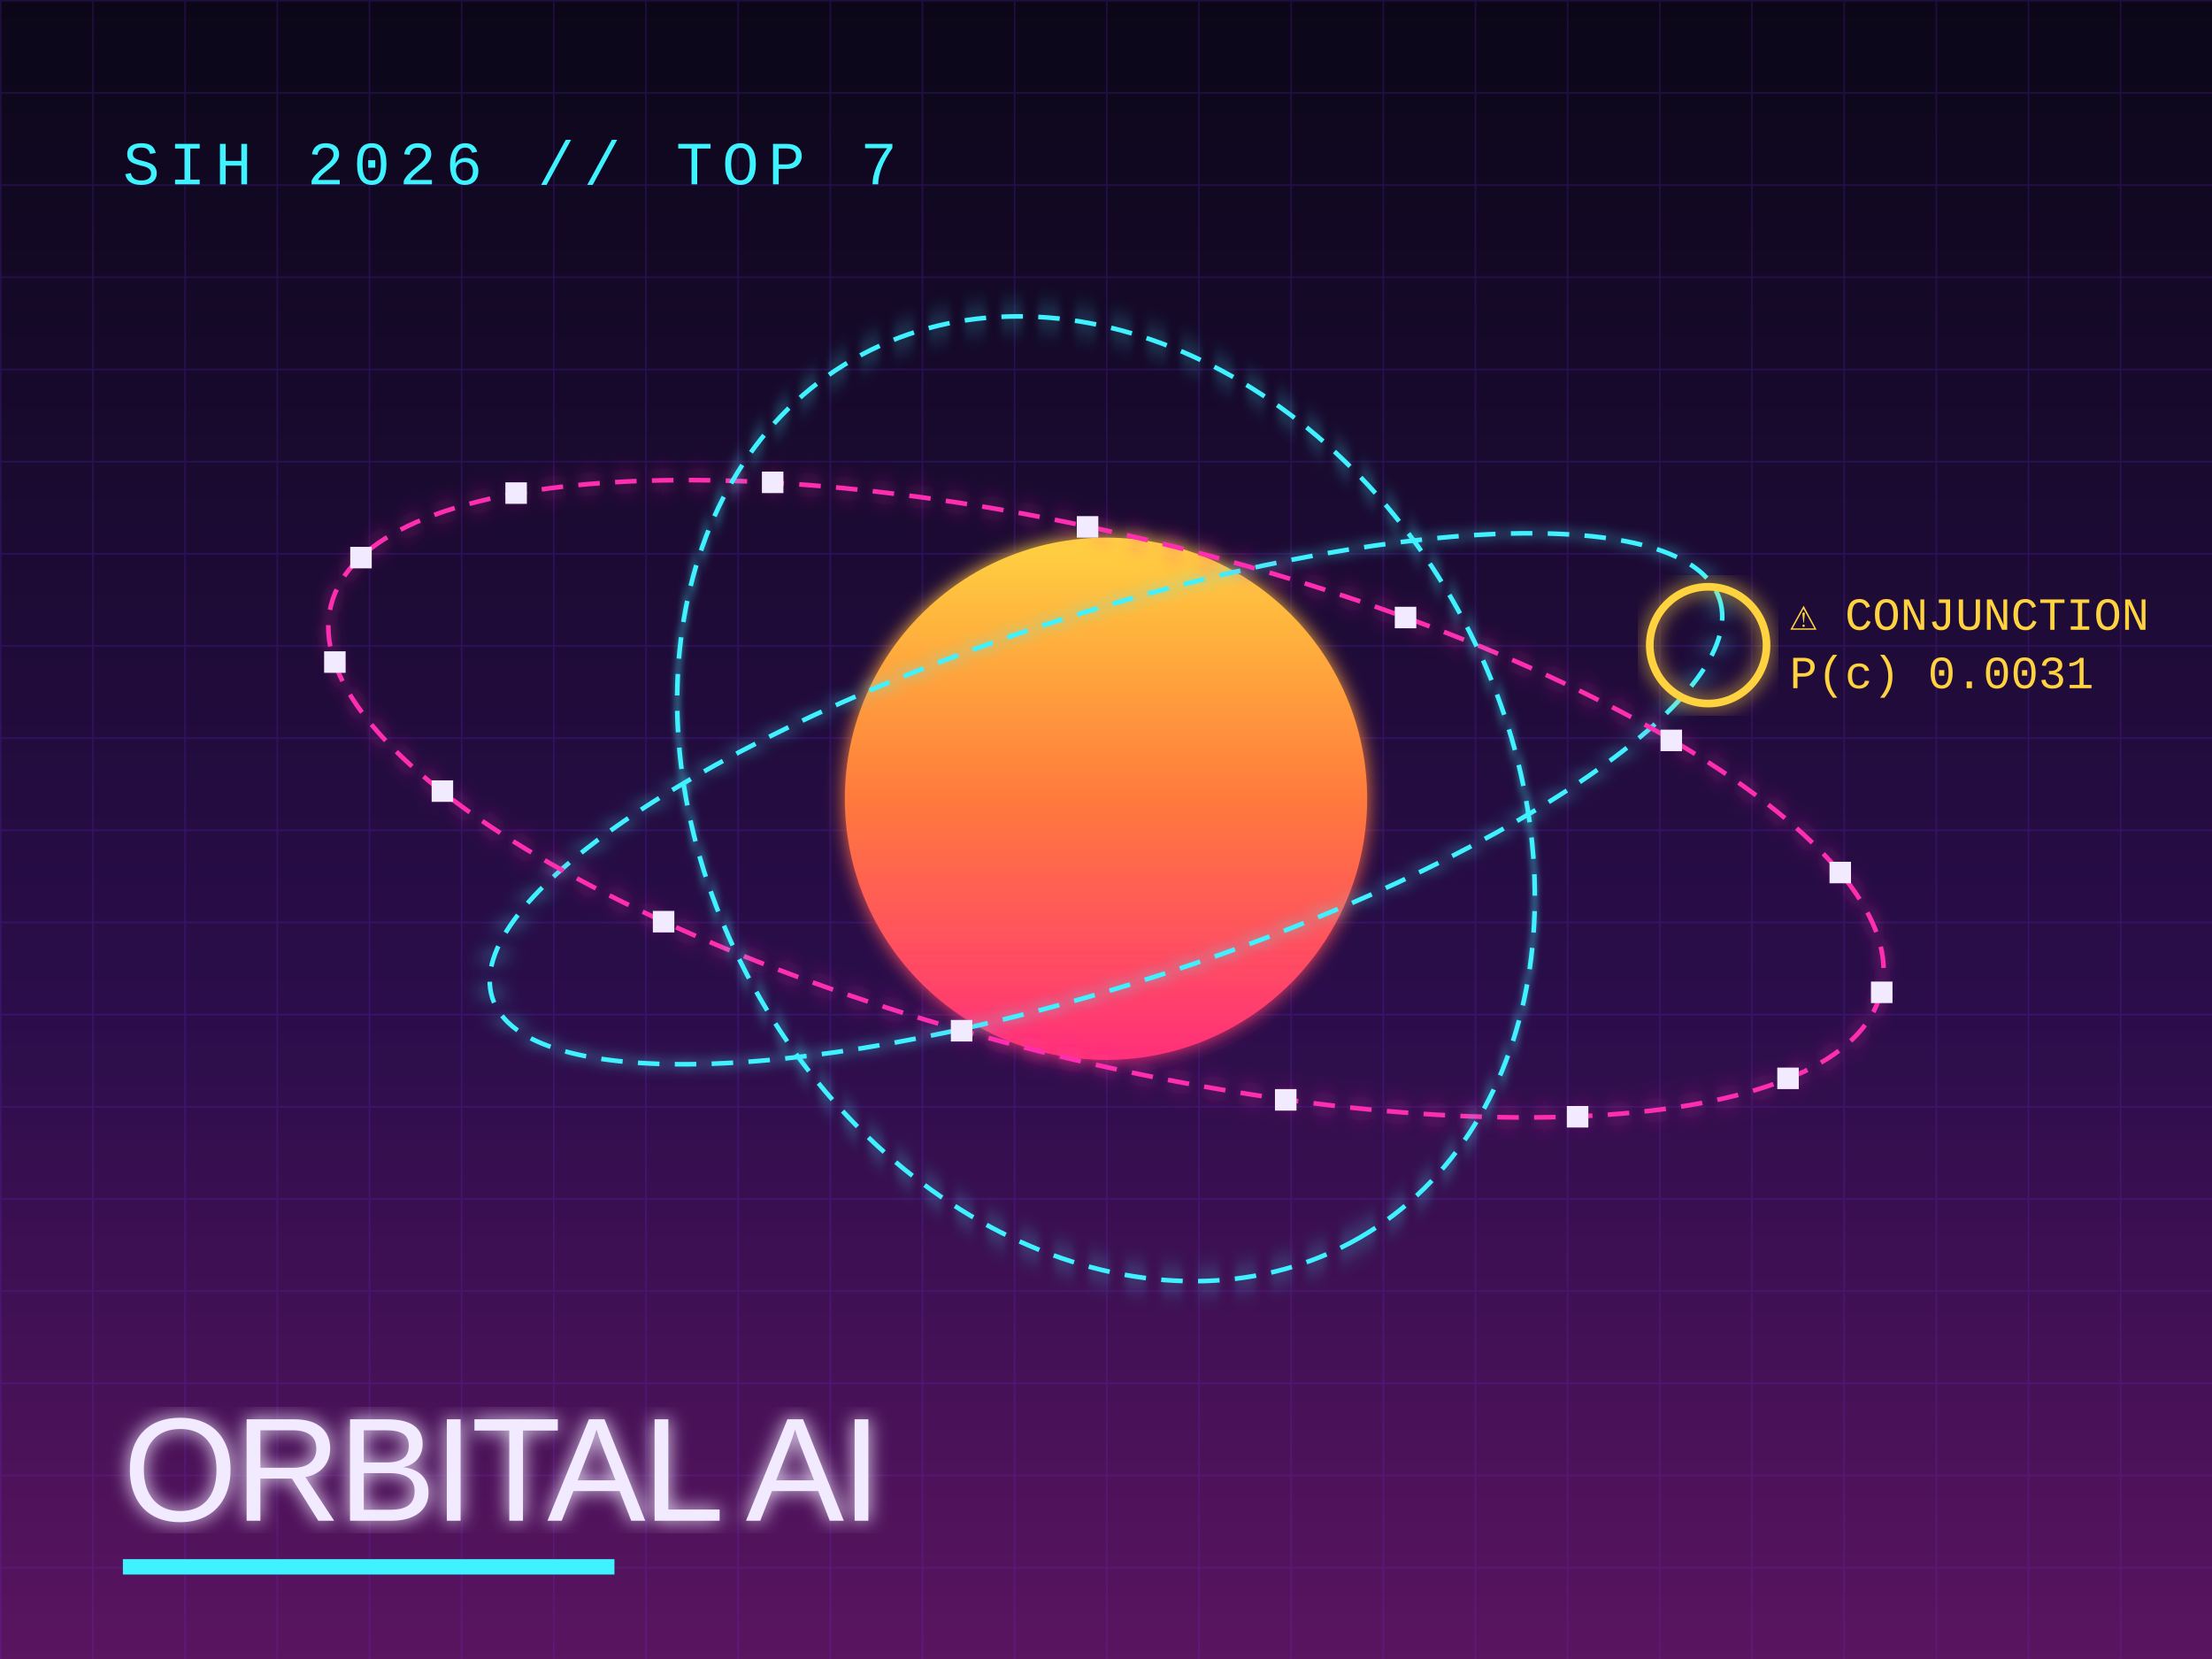
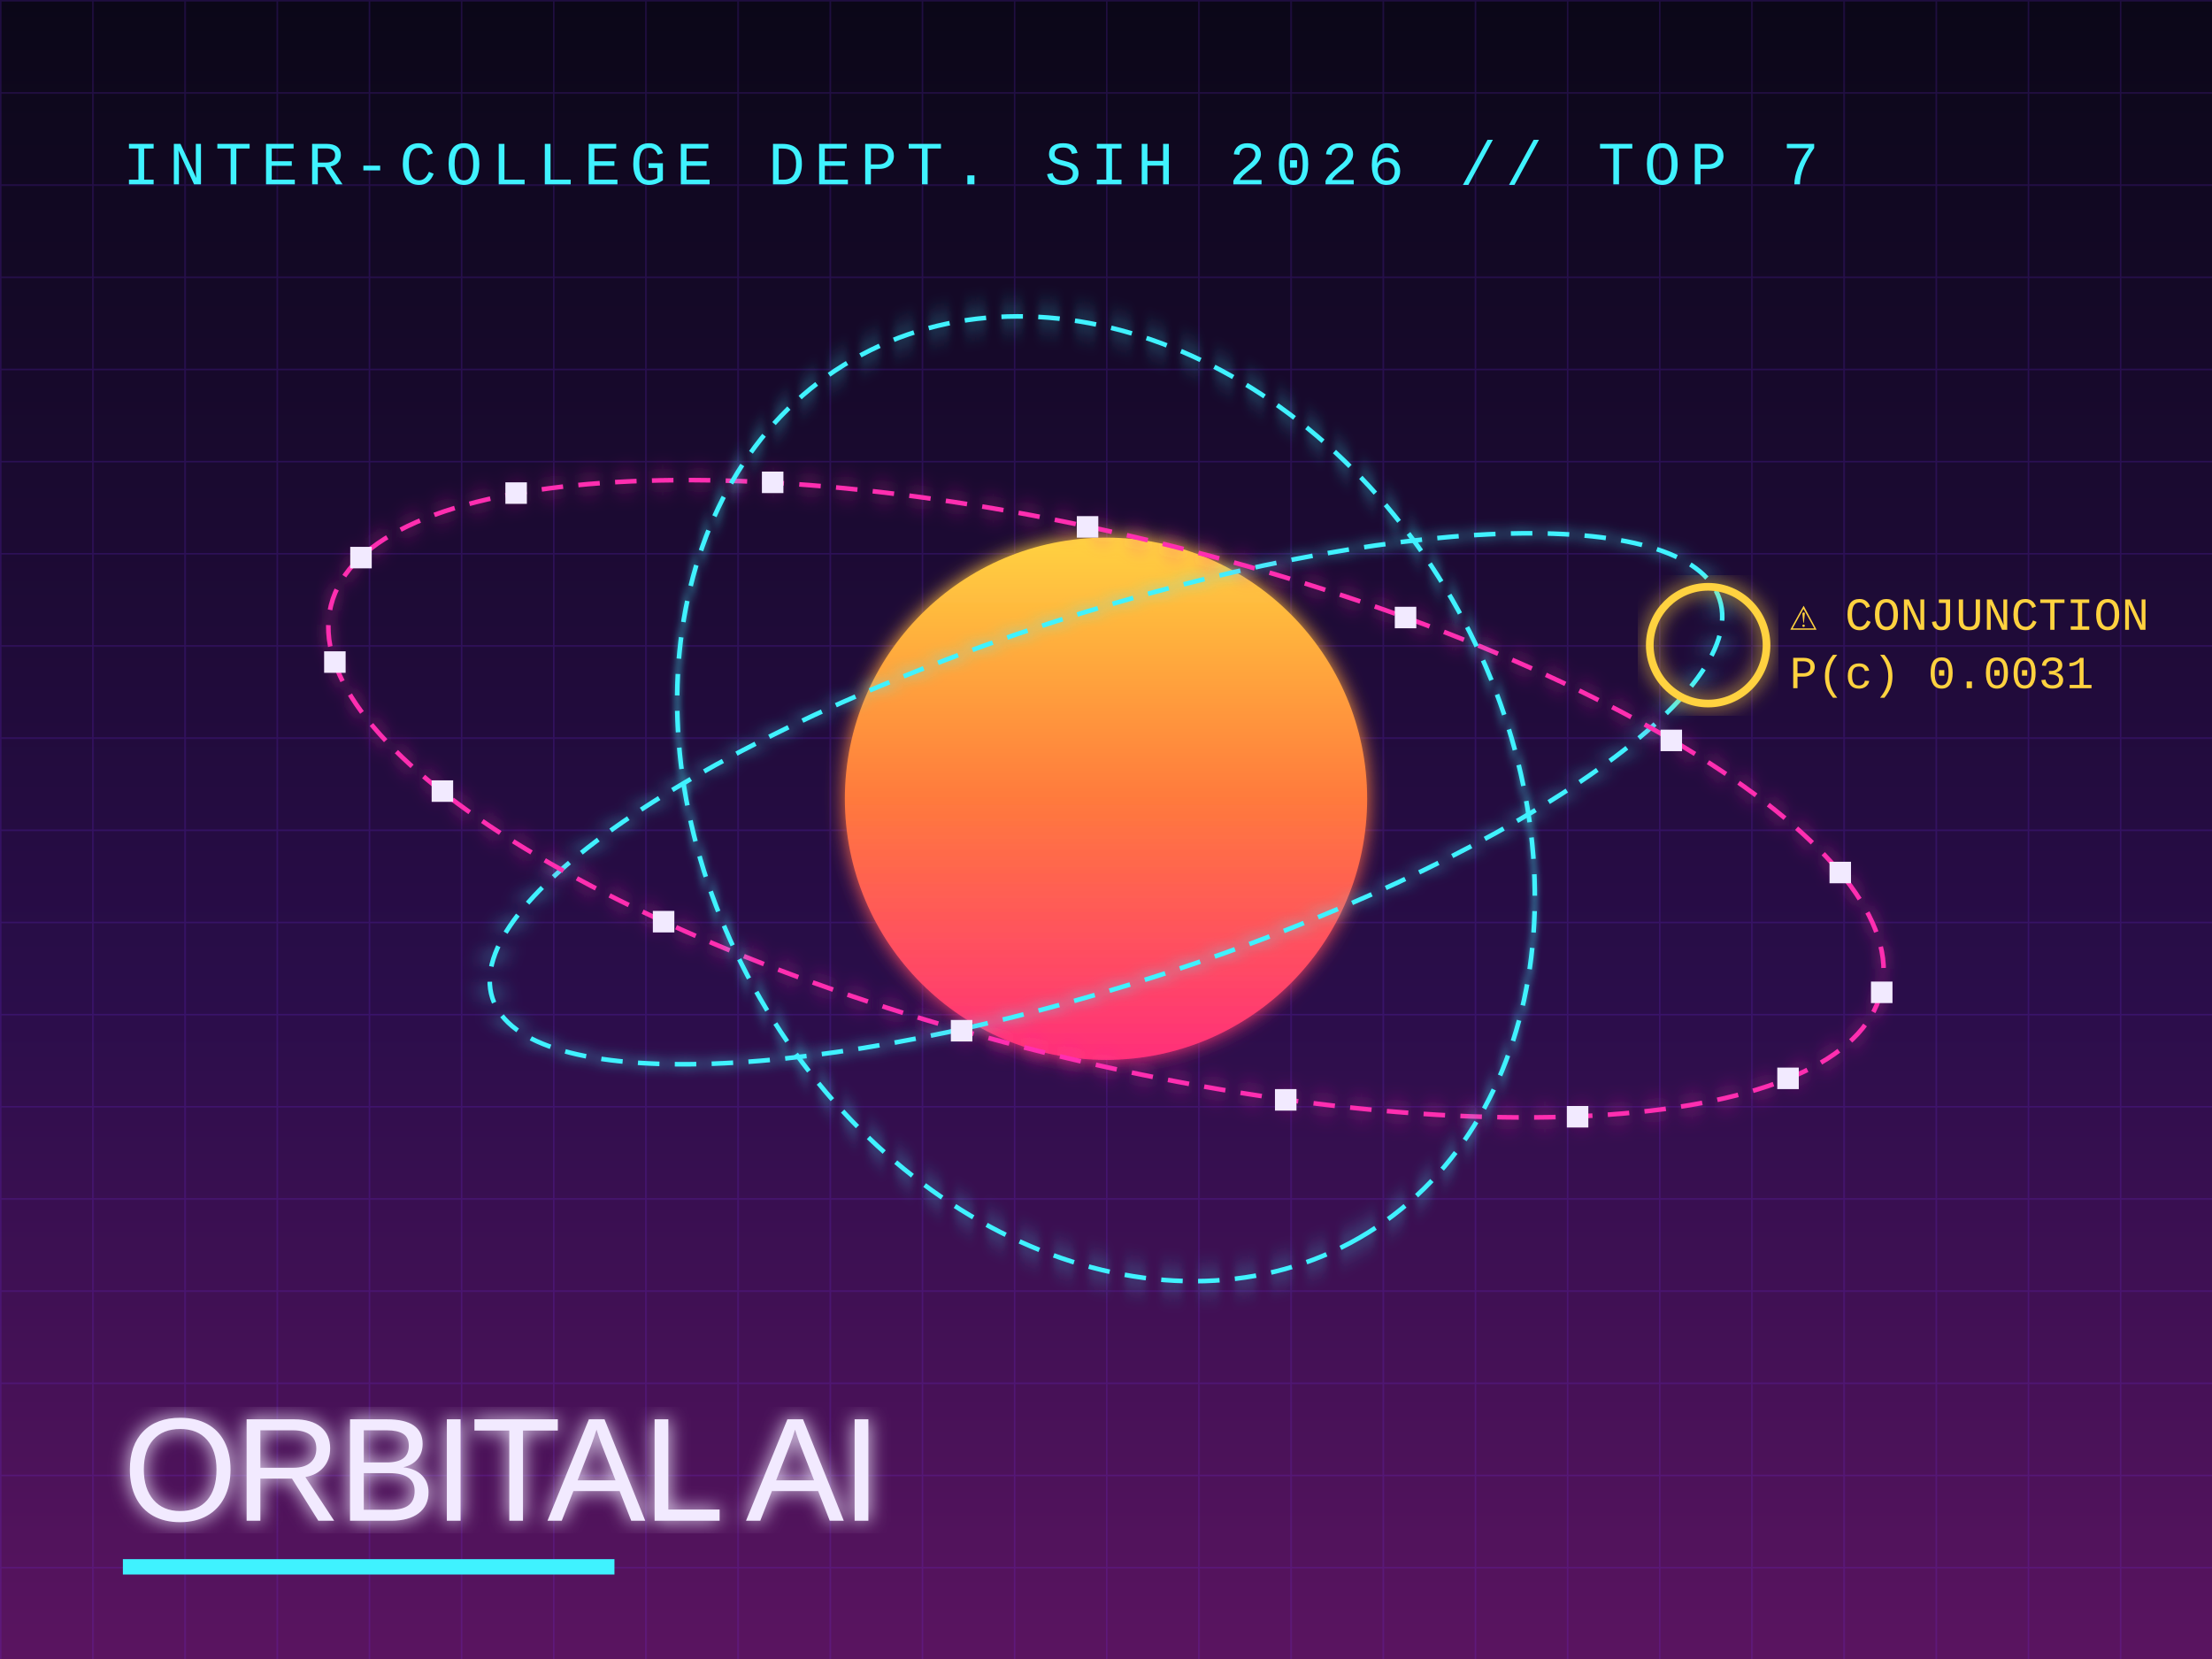
<svg xmlns="http://www.w3.org/2000/svg" viewBox="0 0 1440 1080" width="1440" height="1080">
  <defs>
    <linearGradient id="sky" x1="0" y1="0" x2="0" y2="1">
      <stop offset="0" stop-color="#0b0718" />
      <stop offset=".6" stop-color="#2a0d4a" />
      <stop offset="1" stop-color="#5a1460" />
    </linearGradient>
    <linearGradient id="sun" x1="0" y1="0" x2="0" y2="1">
      <stop offset="0" stop-color="#ffd23f" />
      <stop offset=".5" stop-color="#ff7a3d" />
      <stop offset="1" stop-color="#ff2f7a" />
    </linearGradient>
    <pattern id="grid" width="60" height="60" patternUnits="userSpaceOnUse">
      <path d="M60 0H0V60" fill="none" stroke="#7b2ff7" stroke-opacity=".18" stroke-width="2" />
    </pattern>
    <filter id="glow">
      <feGaussianBlur stdDeviation="6" result="b" />
      <feMerge>
        <feMergeNode in="b" />
        <feMergeNode in="SourceGraphic" />
      </feMerge>
    </filter>
  </defs>
  <rect width="1440" height="1080" fill="url(#sky)" />
  <rect width="1440" height="1080" fill="url(#grid)" />
  <circle cx="720" cy="520" r="170" fill="url(#sun)" filter="url(#glow)" />
  <ellipse cx="720" cy="520" rx="420" ry="120" transform="rotate(-18 720 520)" fill="none" stroke="#3ff2ff" stroke-width="3" stroke-dasharray="14 10" filter="url(#glow)" />
  <ellipse cx="720" cy="520" rx="520" ry="170" transform="rotate(14 720 520)" fill="none" stroke="#ff2fb0" stroke-width="3" stroke-dasharray="14 10" filter="url(#glow)" />
  <ellipse cx="720" cy="520" rx="330" ry="260" transform="rotate(60 720 520)" fill="none" stroke="#3ff2ff" stroke-width="3" stroke-dasharray="14 10" filter="url(#glow)" />
  <rect x="1218" y="639" width="14" height="14" fill="#f2eaff" />
  <rect x="1157" y="695" width="14" height="14" fill="#f2eaff" />
  <rect x="1020" y="720" width="14" height="14" fill="#f2eaff" />
  <rect x="830" y="709" width="14" height="14" fill="#f2eaff" />
  <rect x="619" y="664" width="14" height="14" fill="#f2eaff" />
  <rect x="425" y="593" width="14" height="14" fill="#f2eaff" />
  <rect x="281" y="508" width="14" height="14" fill="#f2eaff" />
  <rect x="211" y="424" width="14" height="14" fill="#f2eaff" />
  <rect x="228" y="356" width="14" height="14" fill="#f2eaff" />
  <rect x="329" y="314" width="14" height="14" fill="#f2eaff" />
  <rect x="496" y="307" width="14" height="14" fill="#f2eaff" />
  <rect x="701" y="336" width="14" height="14" fill="#f2eaff" />
  <rect x="908" y="395" width="14" height="14" fill="#f2eaff" />
  <rect x="1081" y="475" width="14" height="14" fill="#f2eaff" />
  <rect x="1191" y="561" width="14" height="14" fill="#f2eaff" />
  <circle cx="1112" cy="420" r="38" fill="none" stroke="#ffd23f" stroke-width="5" filter="url(#glow)" />
  <text x="1165" y="410" font-family="Courier New,monospace" font-size="30" fill="#ffd23f">⚠ CONJUNCTION</text>
  <text x="1165" y="448" font-family="Courier New,monospace" font-size="30" fill="#ffd23f">P(c) 0.0031</text>
-   <text x="80" y="120" font-family="Courier New,monospace" font-size="40" letter-spacing="6" fill="#3ff2ff">SIH 2026 // TOP 7</text>
+   <text x="80" y="120" font-family="Courier New,monospace" font-size="40" letter-spacing="6" fill="#3ff2ff">INTER-COLLEGE DEPT. SIH 2026 // TOP 7</text>
  <text x="80" y="990" font-family="Arial Black,Arial,sans-serif" font-size="96" letter-spacing="-2" fill="#f2eaff" filter="url(#glow)">ORBITAL AI</text>
  <rect x="80" y="1015" width="320" height="10" fill="#3ff2ff" />
</svg>
